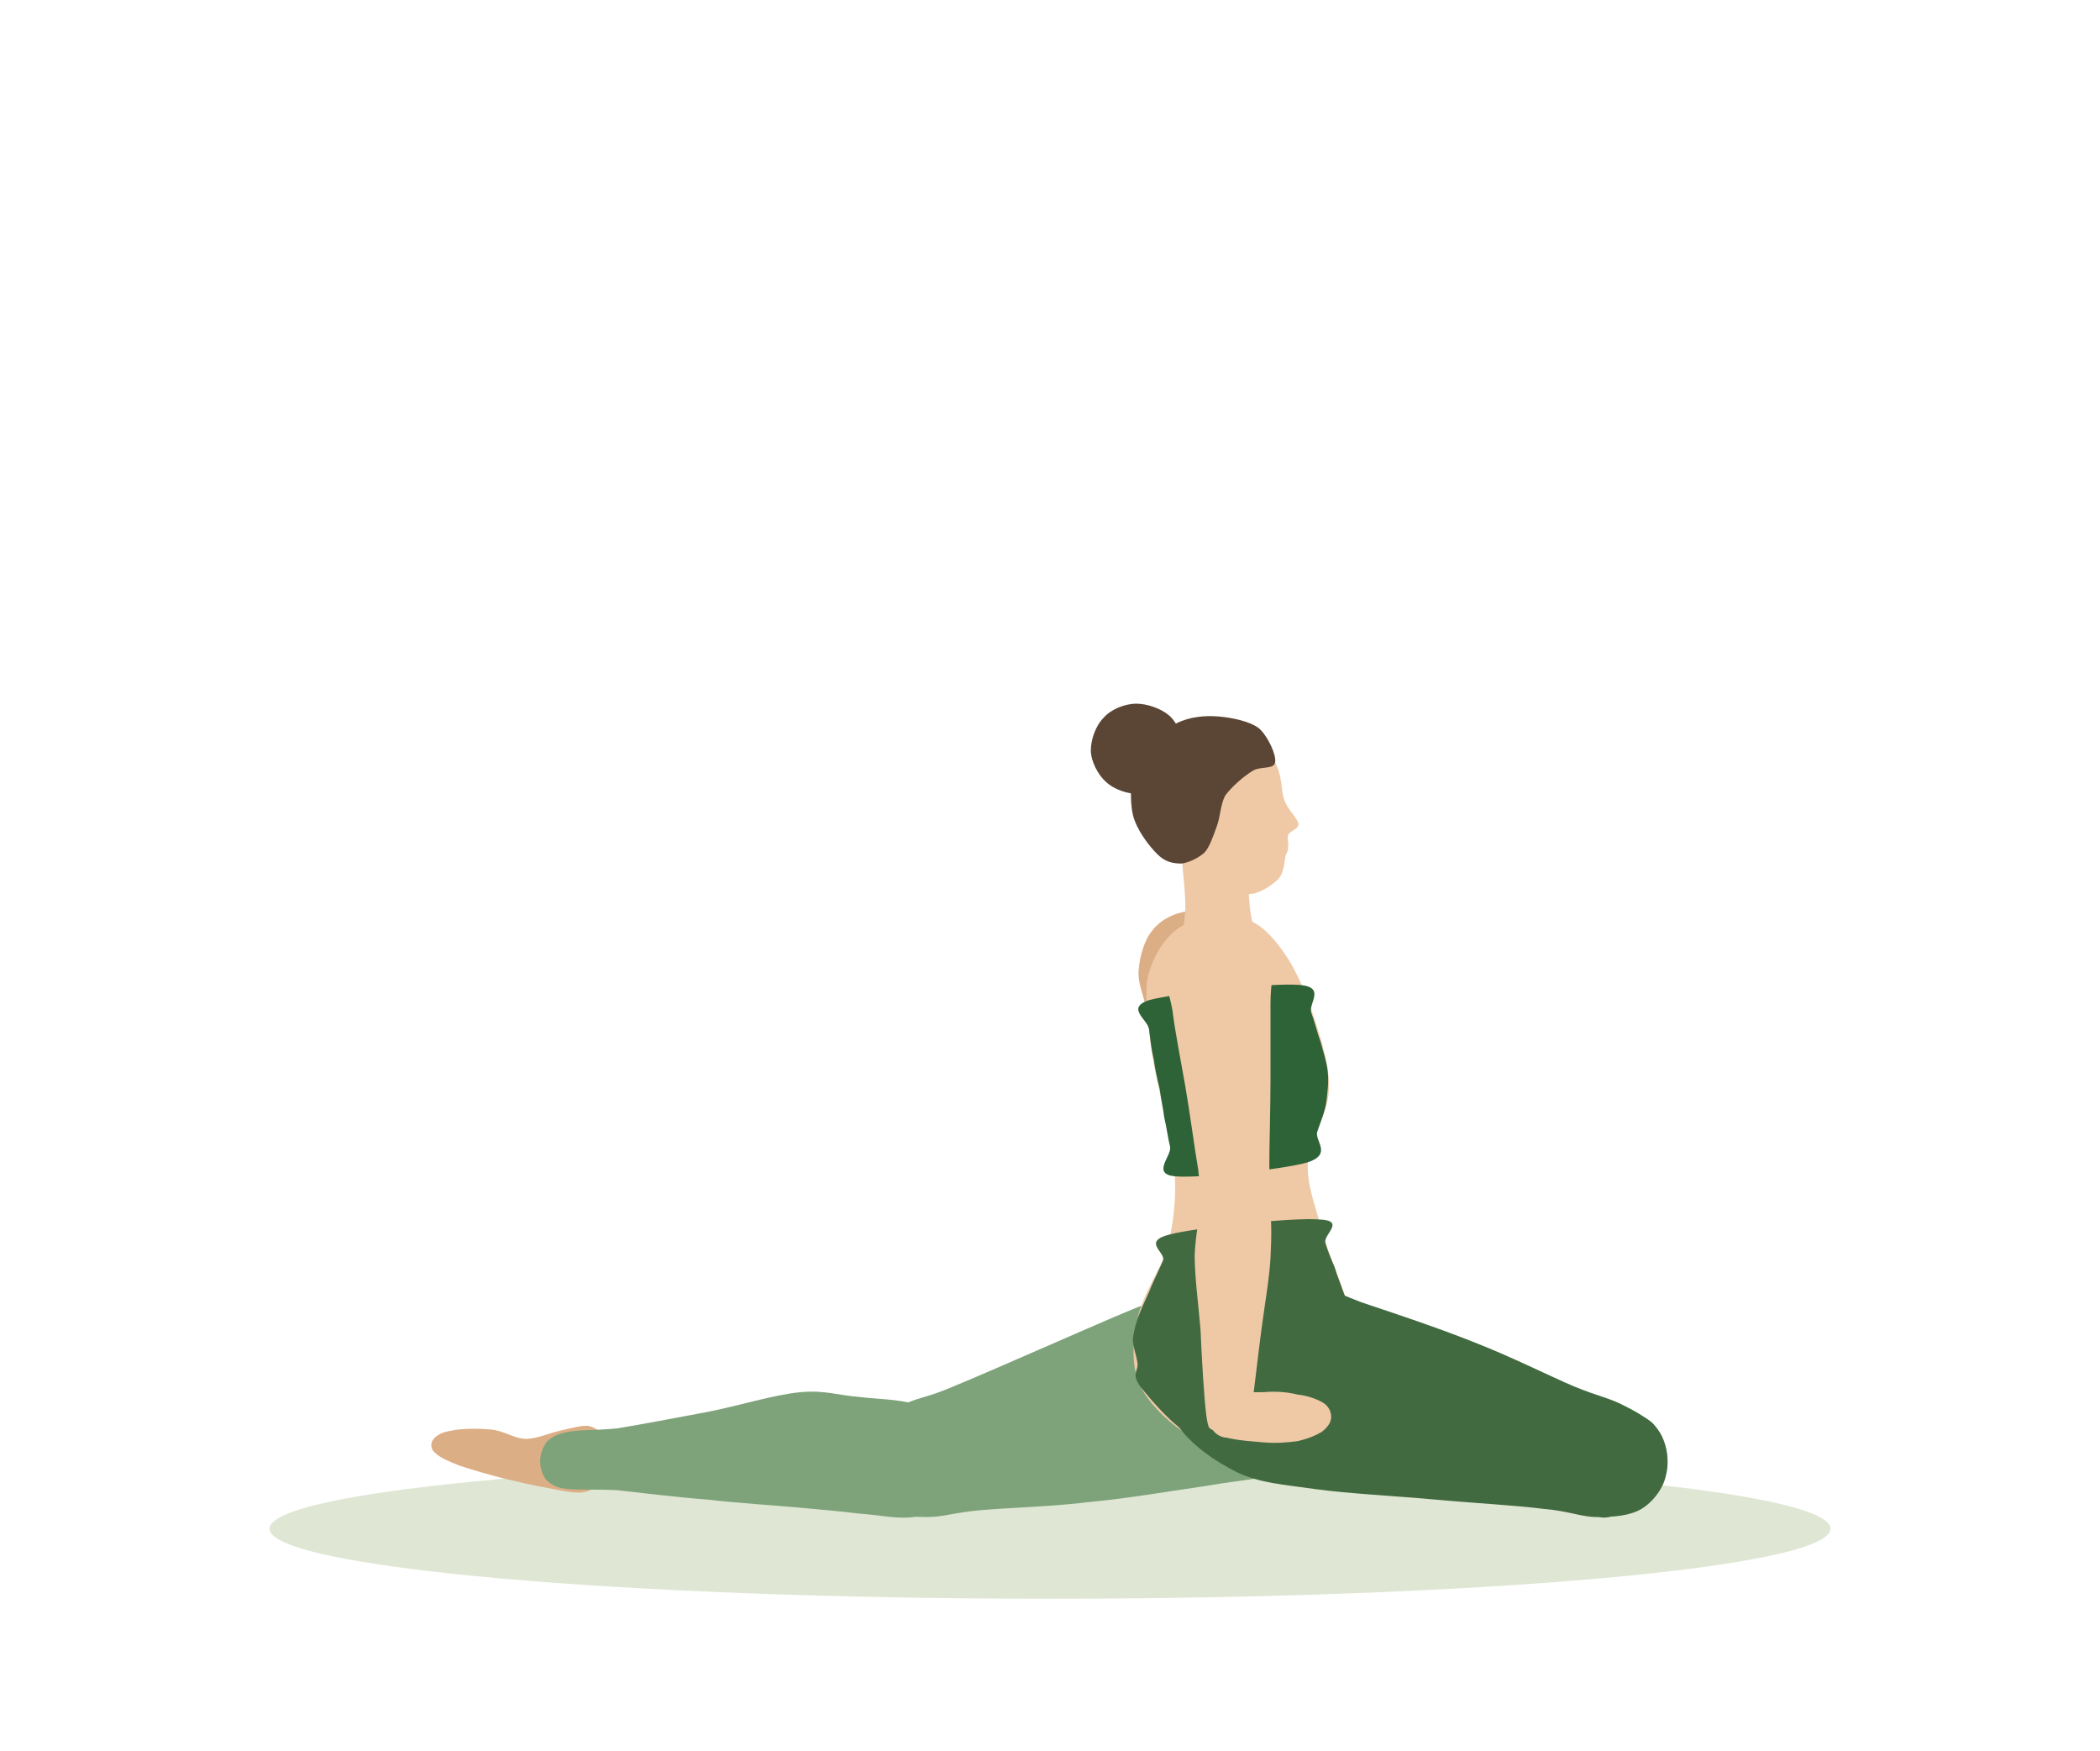
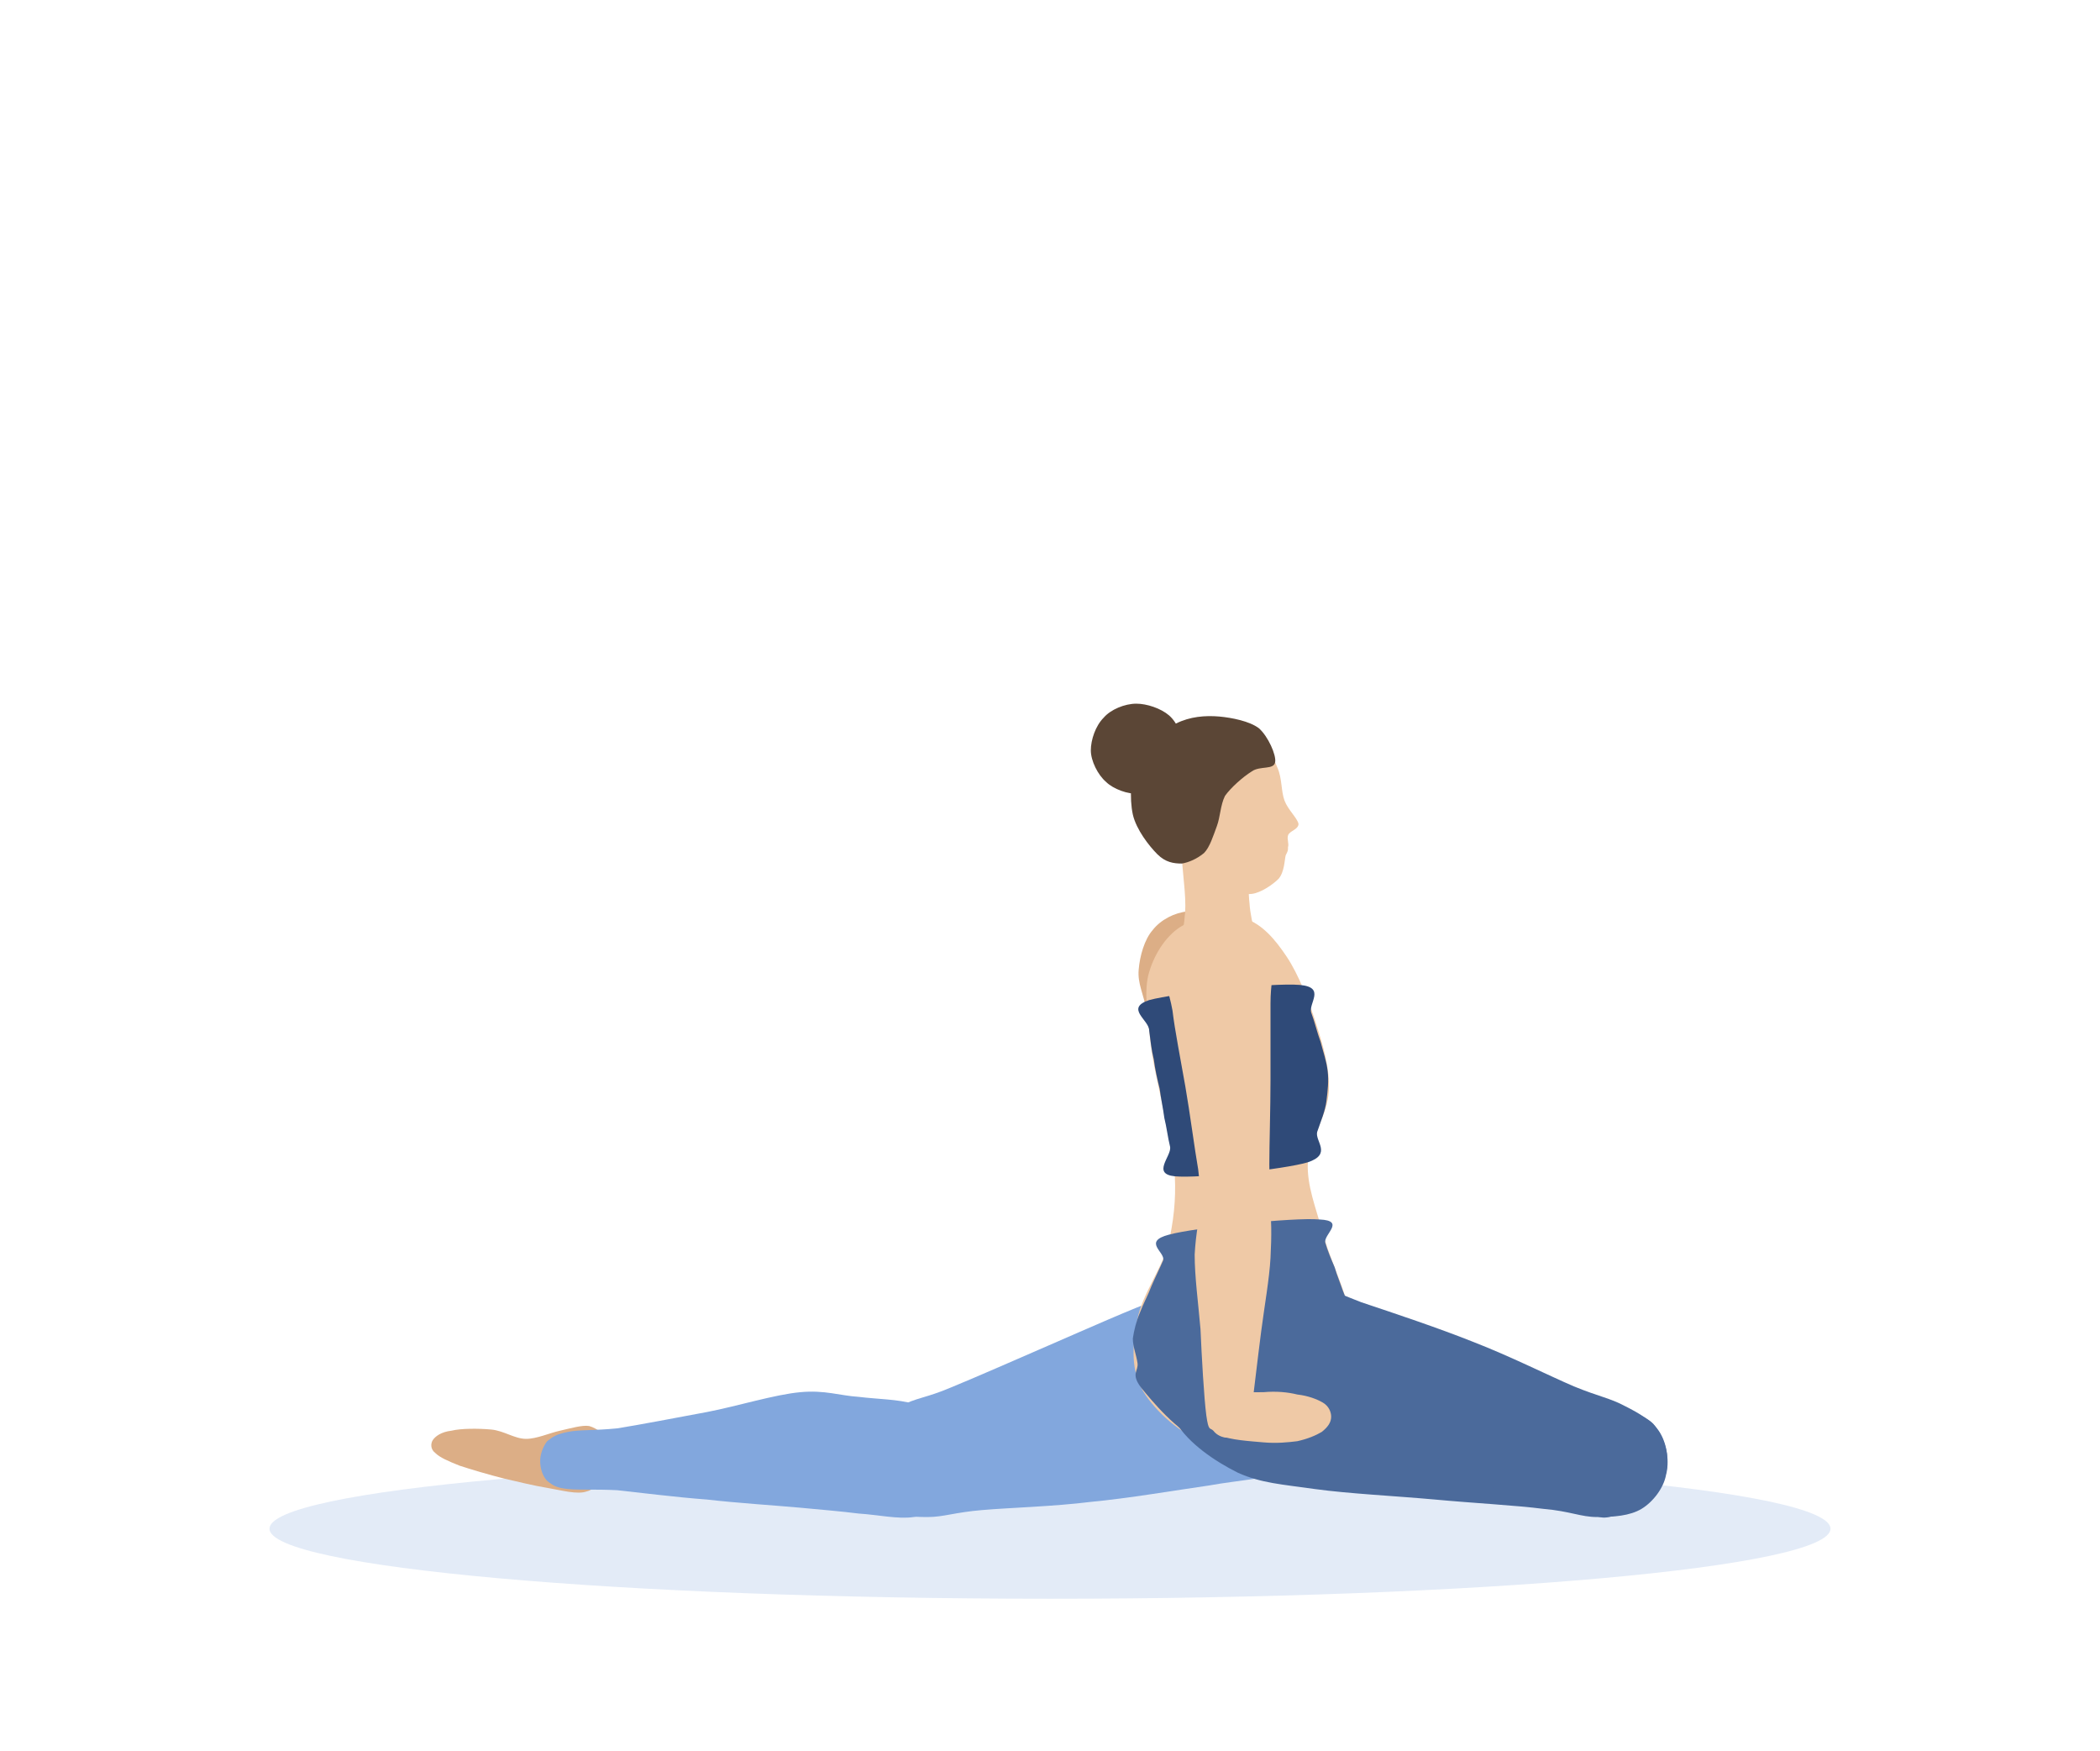
<svg xmlns="http://www.w3.org/2000/svg" viewBox="0 0 180 150" width="180" height="150">
-   <ellipse cx="90" cy="131" rx="66.9" ry="6" fill="#dfe7d4" />
+   <ellipse cx="90" cy="131" rx="66.9" ry="6" fill="#e3ebf7" />
  <path d="M50.3 127.8C49.5 128.1 48.1 127.7 46.9 127.5C45.7 127.3 44.5 127 43.2 126.7C42 126.4 40.3 125.9 39.4 125.6C38.4 125.2 37.7 124.9 37.3 124.5C36.9 124.2 36.9 123.7 37.1 123.4C37.3 123.1 37.8 122.7 38.7 122.6C39.5 122.4 41 122.4 42.1 122.5C43.2 122.6 44.1 123.3 45.1 123.3C46 123.3 47.1 122.8 48 122.6C48.9 122.4 49.9 122.1 50.5 122.2C51.2 122.4 51.8 122.9 52 123.5C52.2 124.1 52 125.4 51.7 126.1C51.4 126.8 51.1 127.6 50.3 127.8Z" fill="#dcae86" />
-   <path d="M110.3 126C108.3 126.8 106.4 126.8 103.6 127.3C100.8 127.7 96.7 128.4 93.5 128.7C90.3 129.1 86.5 129.2 84.2 129.4C81.8 129.6 80.9 130 79.5 130C78.1 130 76.7 129.9 75.7 129.3C74.7 128.7 73.9 127.5 73.6 126.4C73.3 125.3 73.5 123.8 74.1 122.8C74.7 121.8 75.9 121.1 77.2 120.5C78.4 119.8 79.4 119.8 81.5 118.9C83.7 118 87.1 116.5 90.1 115.2C93.1 113.9 96.9 112.2 99.6 111.2C102.3 110.2 103.9 109.5 106.1 109.4C108.3 109.3 111 109.6 112.8 110.6C114.5 111.7 116 113.8 116.5 115.7C117 117.6 116.6 120.2 115.6 121.9C114.6 123.6 112.3 125.1 110.3 126Z" fill="#7ea37a" />
-   <path d="M78.3 130C77 130.2 75.2 129.8 73.6 129.7C72 129.5 70.7 129.4 68.6 129.2C66.4 129 63.2 128.8 60.6 128.5C57.9 128.3 54.8 127.9 52.9 127.7C50.9 127.6 49.7 127.7 48.7 127.6C47.7 127.5 47.4 127.3 46.9 126.9C46.5 126.5 46.3 125.8 46.3 125.2C46.3 124.7 46.5 124 46.9 123.5C47.4 123.1 47.7 122.9 48.7 122.7C49.7 122.5 50.9 122.6 52.9 122.4C54.8 122.1 57.9 121.5 60.6 121C63.2 120.5 66.4 119.5 68.6 119.3C70.7 119.1 72 119.6 73.6 119.7C75.2 119.9 77 119.9 78.3 120.3C79.7 120.7 81 121.1 81.8 121.9C82.6 122.7 83.2 124.1 83.2 125.2C83.2 126.3 82.6 127.7 81.8 128.5C81 129.3 79.7 129.8 78.3 130Z" fill="#7ea37a" />
+   <path d="M110.3 126C108.3 126.8 106.4 126.8 103.6 127.3C100.8 127.7 96.7 128.4 93.5 128.7C90.3 129.1 86.5 129.2 84.2 129.4C81.8 129.6 80.9 130 79.5 130C78.1 130 76.7 129.9 75.7 129.3C74.7 128.7 73.9 127.5 73.6 126.4C73.3 125.3 73.5 123.8 74.1 122.8C74.7 121.8 75.9 121.1 77.2 120.5C78.4 119.8 79.4 119.8 81.5 118.9C83.7 118 87.1 116.5 90.1 115.2C93.1 113.9 96.9 112.2 99.6 111.2C102.3 110.2 103.9 109.5 106.1 109.4C108.3 109.3 111 109.6 112.8 110.6C114.5 111.7 116 113.8 116.5 115.7C117 117.6 116.6 120.2 115.6 121.9C114.6 123.6 112.3 125.1 110.3 126Z" fill="#82a7dd" />
+   <path d="M78.3 130C77 130.2 75.2 129.8 73.6 129.7C72 129.5 70.7 129.4 68.6 129.2C66.4 129 63.2 128.8 60.6 128.5C57.9 128.3 54.8 127.9 52.9 127.7C50.9 127.6 49.7 127.7 48.7 127.6C47.7 127.5 47.4 127.3 46.9 126.9C46.5 126.5 46.3 125.8 46.3 125.2C46.3 124.7 46.5 124 46.9 123.5C47.4 123.1 47.7 122.9 48.7 122.7C49.7 122.5 50.9 122.6 52.9 122.4C54.8 122.1 57.9 121.5 60.6 121C63.2 120.5 66.4 119.5 68.6 119.3C70.7 119.1 72 119.6 73.6 119.7C75.2 119.9 77 119.9 78.3 120.3C79.7 120.7 81 121.1 81.8 121.9C82.6 122.7 83.2 124.1 83.2 125.2C83.2 126.3 82.6 127.7 81.8 128.5C81 129.3 79.7 129.8 78.3 130Z" fill="#82a7dd" />
  <path d="M103.7 123C104.4 123.4 106.2 123.5 107.3 123.5C108.4 123.6 109.5 123.6 110.3 123.4C111.1 123.3 111.9 123 112.4 122.6C112.8 122.3 113.1 121.8 113.2 121.4C113.2 121 113 120.4 112.5 120.1C112 119.8 111.2 119.6 110.3 119.4C109.5 119.3 108.4 119.2 107.3 119.2C106.2 119.2 104.4 119.2 103.7 119.6C103 119.9 102.9 120.7 102.9 121.3C102.9 121.8 103 122.6 103.7 123Z" fill="#dcae86" />
  <path d="M107.2 103C107.4 104.1 107.6 105.8 107.5 107.6C107.5 109.4 107.1 111.7 106.9 114C106.7 116.3 106.5 119.8 106.3 121.3C106.1 122.7 106 122.3 105.7 122.6C105.4 123 104.8 123.2 104.4 123.2C104 123.2 103.4 123 103.1 122.6C102.8 122.3 102.7 122.7 102.4 121.3C102.2 119.8 101.9 116.3 101.7 114C101.5 111.7 101 109.4 101 107.6C101 105.8 101.3 104.1 101.5 103C101.8 101.9 102 101.4 102.4 101C102.9 100.5 103.7 100.2 104.4 100.2C105 100.2 105.8 100.5 106.3 101C106.8 101.4 107 101.9 107.2 103Z" fill="#dcae86" />
  <path d="M106.7 82.2C106.9 83.3 106.7 84.1 106.7 85.9C106.8 87.6 106.9 90.1 106.9 92.4C107 94.7 107.1 97.9 107.1 99.6C107.2 101.4 107.3 101.9 107.2 102.7C107.1 103.6 106.9 104.3 106.5 104.9C106.1 105.4 105.3 105.8 104.7 105.9C104 105.9 103.2 105.7 102.7 105.3C102.1 104.8 101.8 104.2 101.5 103.3C101.3 102.5 101.3 102 101 100.3C100.7 98.6 100.1 95.5 99.7 93.2C99.2 90.9 98.7 88.4 98.3 86.7C98 85.1 97.5 84.3 97.6 83.1C97.7 81.9 98.1 80.5 98.8 79.7C99.5 78.8 100.7 78.2 101.8 78.1C102.8 78 104.2 78.4 105 79C105.8 79.7 106.4 81 106.7 82.2Z" fill="#dcae86" />
  <path d="M116.6 116.9C117.4 114.8 115.9 113 115.3 111.1C114.7 109.2 113.8 107.3 113.3 105.4C112.8 103.5 112 101.6 112.1 99.6C112.3 97.6 113.8 95.5 113.9 93.5C114 91.5 113.4 89.6 112.8 87.7C112.2 85.8 111.3 83.5 110.3 82C109.3 80.5 108.2 79.2 106.7 78.7C105.3 78.3 102.8 78.5 101.4 79.3C100.1 80 99 81.6 98.5 83.3C98 84.9 98.4 87.2 98.6 89.2C98.8 91.1 99.3 93 99.7 95C100 96.9 100.6 98.8 100.7 100.8C100.8 102.8 100.6 104.7 100.1 106.8C99.5 108.8 97.9 111 97.5 113C97.1 115 96.9 117.1 97.8 118.9C98.7 120.6 100.9 122.7 103 123.5C105.1 124.2 108.2 124.6 110.5 123.5C112.8 122.4 115.8 118.9 116.6 116.9Z" fill="#efc9a6" />
-   <path d="M116.6 116.9C117.5 115.4 116.3 115.5 116.2 114.8C116 114.1 115.9 113.4 115.8 112.7C115.6 112 115.4 111.3 115.1 110.6C114.9 110 114.6 109.3 114.4 108.6C114.1 107.9 113.8 107.2 113.6 106.5C113.4 105.8 115.4 104.6 113.1 104.5C110.9 104.3 102.4 105.2 100.2 105.8C97.9 106.4 99.9 107.3 99.7 108C99.4 108.7 99 109.5 98.7 110.2C98.4 111 98 111.7 97.7 112.5C97.4 113.2 97.2 114 97.1 114.7C97.1 115.4 97.4 116.1 97.5 116.8C97.6 117.5 96.9 117.7 97.8 118.9C98.7 120 100.9 122.7 103 123.5C105.1 124.2 108.2 124.6 110.5 123.5C112.8 122.4 115.7 118.3 116.6 116.9Z" fill="#426a40" />
-   <path d="M112.1 99.6C114.2 98.9 112.7 97.8 112.9 97C113.2 96.1 113.6 95.2 113.7 94.3C113.8 93.5 113.9 92.6 113.8 91.8C113.7 90.9 113.4 90.1 113.2 89.3C112.9 88.5 112.7 87.6 112.4 86.8C112.1 86 113.7 84.6 111.4 84.4C109 84.2 100.7 85.1 98.5 85.7C96.4 86.4 98.5 87.4 98.5 88.3C98.6 89.1 98.7 90 98.9 90.8C99 91.6 99.2 92.5 99.4 93.3C99.5 94.1 99.7 95 99.8 95.8C100 96.6 100.1 97.5 100.3 98.3C100.4 99.1 98.7 100.6 100.7 100.8C102.7 101 110.1 100.2 112.1 99.6Z" fill="#2e6237" />
+   <path d="M116.6 116.9C117.5 115.4 116.3 115.5 116.2 114.8C116 114.1 115.9 113.4 115.8 112.7C115.6 112 115.4 111.3 115.1 110.6C114.9 110 114.6 109.3 114.4 108.6C114.1 107.9 113.8 107.2 113.6 106.5C113.4 105.8 115.4 104.6 113.1 104.5C110.9 104.3 102.4 105.2 100.2 105.8C97.9 106.4 99.9 107.3 99.7 108C99.4 108.7 99 109.5 98.7 110.2C98.4 111 98 111.7 97.7 112.5C97.4 113.2 97.2 114 97.1 114.7C97.1 115.4 97.4 116.1 97.5 116.8C97.6 117.5 96.9 117.7 97.8 118.9C98.7 120 100.9 122.7 103 123.5C105.1 124.2 108.2 124.6 110.5 123.5C112.8 122.4 115.7 118.3 116.6 116.9Z" fill="#4b6a9b" />
+   <path d="M112.1 99.6C114.2 98.9 112.7 97.8 112.9 97C113.2 96.1 113.6 95.2 113.7 94.3C113.8 93.5 113.9 92.6 113.8 91.8C113.7 90.9 113.4 90.1 113.2 89.3C112.9 88.5 112.7 87.6 112.4 86.8C112.1 86 113.7 84.6 111.4 84.4C109 84.2 100.7 85.1 98.5 85.7C96.4 86.4 98.5 87.4 98.5 88.3C98.6 89.1 98.7 90 98.9 90.8C99 91.6 99.2 92.5 99.4 93.3C99.5 94.1 99.7 95 99.8 95.8C100 96.6 100.1 97.5 100.3 98.3C100.4 99.1 98.7 100.6 100.7 100.8C102.7 101 110.1 100.2 112.1 99.6Z" fill="#2f4a78" />
  <path d="M101.1 82.7C101 81.5 101.6 79.3 101.6 77.6C101.6 75.9 101.2 73.7 101.3 72.5C101.4 71.3 101.7 70.9 102.2 70.4C102.6 69.9 103.4 69.5 104.1 69.5C104.7 69.5 105.5 69.8 106 70.2C106.5 70.7 106.8 71.1 107 72.3C107.2 73.5 106.9 75.7 107.1 77.4C107.2 79.1 108 81.2 107.9 82.5C107.9 83.8 107.5 84.4 106.9 85C106.4 85.6 105.4 86 104.6 86C103.9 86.1 102.9 85.7 102.3 85.2C101.7 84.6 101.2 84 101.1 82.7Z" fill="#efc9a6" />
  <path d="M101.5 64C101.4 63.1 100.9 61.9 100.2 61.3C99.5 60.7 98.3 60.3 97.4 60.3C96.4 60.3 95.2 60.8 94.6 61.5C93.9 62.2 93.5 63.4 93.5 64.3C93.5 65.2 94.1 66.4 94.8 67C95.4 67.6 96.7 68.1 97.6 68C98.6 68 99.8 67.5 100.4 66.8C101 66.1 101.5 64.9 101.5 64Z" fill="#5b4636" />
  <path d="M103.8 62.1C105.3 61.8 106.8 62.4 107.7 63C108.7 63.6 109.1 64.9 109.5 65.8C109.9 66.7 109.8 67.8 110.1 68.6C110.4 69.4 111.2 70.1 111.3 70.6C111.3 71.1 110.5 71.2 110.4 71.6C110.3 71.9 110.5 72.3 110.4 72.6C110.4 72.9 110.4 72.9 110.2 73.3C110.1 73.7 110.1 74.7 109.6 75.3C109.1 75.8 108.1 76.5 107.3 76.6C106.4 76.7 105.3 76.2 104.5 75.8C103.7 75.3 103.5 74.5 102.6 74C101.7 73.6 100 73.7 99.2 73C98.3 72.3 97.5 71 97.4 69.6C97.4 68.3 97.6 66.1 98.6 64.8C99.7 63.5 102.3 62.4 103.8 62.1Z" fill="#efc9a6" />
  <path d="M109.3 65.3C109.2 66 108 65.6 107.3 66.1C106.5 66.6 105.5 67.5 105 68.2C104.6 69 104.6 70 104.3 70.8C104 71.6 103.7 72.6 103.2 73.1C102.6 73.6 101.9 73.9 101.3 74C100.6 74 99.9 73.9 99.2 73.2C98.5 72.5 97.4 71.1 97.1 69.8C96.8 68.4 96.9 66.4 97.5 65.1C98.1 63.8 99.7 62.6 100.8 62C102 61.4 103.3 61.3 104.5 61.4C105.6 61.5 107.1 61.8 107.9 62.4C108.7 63.1 109.4 64.7 109.3 65.3Z" fill="#5b4636" />
  <path d="M126.9 126.6C126.3 126.9 125.2 126.7 124.3 126.6C123.4 126.5 122.5 126.4 121.6 126.2C120.7 126.1 119.5 125.9 118.7 125.6C118 125.4 117.5 125.3 117.2 125C117 124.8 116.9 124.4 117.1 124.2C117.3 123.9 117.7 123.6 118.3 123.5C118.9 123.3 120.1 123.1 120.9 123.2C121.7 123.2 122.3 123.6 123.1 123.6C123.8 123.5 124.6 123 125.3 122.9C126 122.7 126.7 122.4 127.2 122.4C127.7 122.5 128.1 122.8 128.3 123.3C128.4 123.8 128.2 124.7 127.9 125.3C127.7 125.8 127.5 126.4 126.9 126.6Z" fill="#efc9a6" />
-   <path d="M110.3 109.6C112.4 109.7 114.1 110.6 116.7 111.6C119.4 112.5 123.3 113.8 126.3 115C129.4 116.2 132.8 117.9 134.9 118.8C137.1 119.7 138 119.8 139.3 120.5C140.5 121.1 141.7 121.8 142.3 122.8C142.9 123.8 143.1 125.3 142.8 126.4C142.6 127.5 141.7 128.7 140.7 129.3C139.7 129.9 138.3 130 136.9 130C135.5 130 134.6 129.5 132.3 129.3C130 129 126.2 128.8 123 128.5C119.7 128.2 115.6 128 112.7 127.6C109.9 127.2 108.1 127.1 106.1 126.2C104.1 125.2 101.9 123.7 100.8 121.9C99.8 120.2 99.4 117.6 99.9 115.7C100.4 113.8 101.9 111.7 103.6 110.6C105.4 109.6 108.1 109.4 110.3 109.6Z" fill="#426a40" />
-   <path d="M137.9 130C137 130.2 136.6 129.7 135.9 129.6C135.3 129.4 134.8 129.3 133.9 129.1C133 128.8 131.6 128.5 130.6 128.3C129.5 128 128.2 127.5 127.4 127.3C126.6 127.2 126.2 127.3 125.7 127.2C125.1 127 124.3 126.8 123.9 126.4C123.5 126 123.3 125.3 123.3 124.7C123.3 124.1 123.6 123.5 124 123.1C124.5 122.7 125.2 122.5 125.8 122.3C126.4 122.1 126.7 122.2 127.6 122C128.4 121.7 129.7 121.2 130.8 120.7C131.9 120.3 133.3 119.3 134.2 119.1C135.1 119 135.6 119.5 136.3 119.7C137 119.9 137.4 119.9 138.2 120.3C139.1 120.7 140.9 121.2 141.7 122C142.5 122.9 143 124.3 142.9 125.4C142.9 126.5 142.3 127.9 141.4 128.6C140.6 129.4 138.8 129.8 137.9 130Z" fill="#426a40" />
+   <path d="M110.3 109.6C112.4 109.7 114.1 110.6 116.7 111.6C119.4 112.5 123.3 113.8 126.3 115C129.4 116.2 132.8 117.9 134.9 118.8C137.1 119.7 138 119.8 139.3 120.5C140.5 121.1 141.7 121.8 142.3 122.8C142.9 123.8 143.1 125.3 142.8 126.4C142.6 127.5 141.7 128.7 140.7 129.3C139.7 129.9 138.3 130 136.9 130C135.5 130 134.6 129.5 132.3 129.3C130 129 126.2 128.8 123 128.5C119.7 128.2 115.6 128 112.7 127.6C109.9 127.2 108.1 127.1 106.1 126.2C104.1 125.2 101.9 123.7 100.8 121.9C99.8 120.2 99.4 117.6 99.9 115.7C100.4 113.8 101.9 111.7 103.6 110.6C105.4 109.6 108.1 109.4 110.3 109.6Z" fill="#4b6a9b" />
+   <path d="M137.9 130C137 130.2 136.6 129.7 135.9 129.6C135.3 129.4 134.8 129.3 133.9 129.1C133 128.8 131.6 128.5 130.6 128.3C129.5 128 128.2 127.5 127.4 127.3C126.6 127.2 126.2 127.3 125.7 127.2C125.1 127 124.3 126.8 123.9 126.4C123.5 126 123.3 125.3 123.3 124.7C123.3 124.1 123.6 123.5 124 123.1C124.5 122.7 125.2 122.5 125.8 122.3C126.4 122.1 126.7 122.2 127.6 122C128.4 121.7 129.7 121.2 130.8 120.7C131.9 120.3 133.3 119.3 134.2 119.1C135.1 119 135.6 119.5 136.3 119.7C137 119.9 137.4 119.9 138.2 120.3C139.1 120.7 140.9 121.2 141.7 122C142.5 122.9 143 124.3 142.9 125.4C142.9 126.5 142.3 127.9 141.4 128.6C140.6 129.4 138.8 129.8 137.9 130Z" fill="#4b6a9b" />
  <path d="M104.6 123C105.4 123.4 107.2 123.5 108.3 123.6C109.4 123.7 110.4 123.6 111.2 123.5C112.1 123.3 112.8 123 113.3 122.7C113.8 122.3 114.1 121.9 114.1 121.4C114.1 121 113.9 120.5 113.4 120.2C112.9 119.9 112.1 119.6 111.2 119.5C110.4 119.3 109.4 119.2 108.3 119.3C107.2 119.3 105.4 119.3 104.6 119.6C103.9 120 103.8 120.7 103.8 121.3C103.8 121.9 103.9 122.6 104.6 123Z" fill="#efc9a6" />
  <path d="M108.8 103.2C109 104.3 109 105.9 108.9 107.8C108.8 109.6 108.4 111.8 108.1 114.1C107.8 116.4 107.4 119.9 107.2 121.4C106.9 122.8 106.9 122.4 106.6 122.7C106.2 123 105.7 123.2 105.2 123.2C104.8 123.2 104.3 123 104 122.6C103.7 122.3 103.6 122.7 103.4 121.3C103.2 119.8 103 116.2 102.9 113.9C102.7 111.6 102.4 109.4 102.4 107.5C102.5 105.7 102.8 104.1 103.1 103C103.4 101.9 103.6 101.4 104.1 101C104.6 100.5 105.4 100.2 106 100.2C106.7 100.3 107.5 100.6 108 101.1C108.4 101.6 108.6 102.1 108.8 103.2Z" fill="#efc9a6" />
  <path d="M109 82.3C109.2 83.5 108.9 84.3 108.9 86C108.9 87.7 108.9 90.3 108.9 92.6C108.9 94.9 108.8 98.1 108.8 99.8C108.8 101.5 108.9 102 108.8 102.9C108.7 103.8 108.5 104.5 108 105C107.6 105.5 106.8 105.9 106.1 105.9C105.5 106 104.7 105.7 104.2 105.3C103.7 104.8 103.4 104.1 103.1 103.3C102.9 102.4 102.9 101.9 102.7 100.2C102.4 98.5 102 95.4 101.6 93.1C101.2 90.8 100.7 88.3 100.5 86.6C100.2 84.9 99.7 84.1 99.9 82.9C100 81.8 100.5 80.4 101.2 79.6C101.9 78.7 103.2 78.1 104.2 78.1C105.2 78 106.6 78.4 107.4 79.1C108.2 79.8 108.7 81.2 109 82.3Z" fill="#efc9a6" />
</svg>
